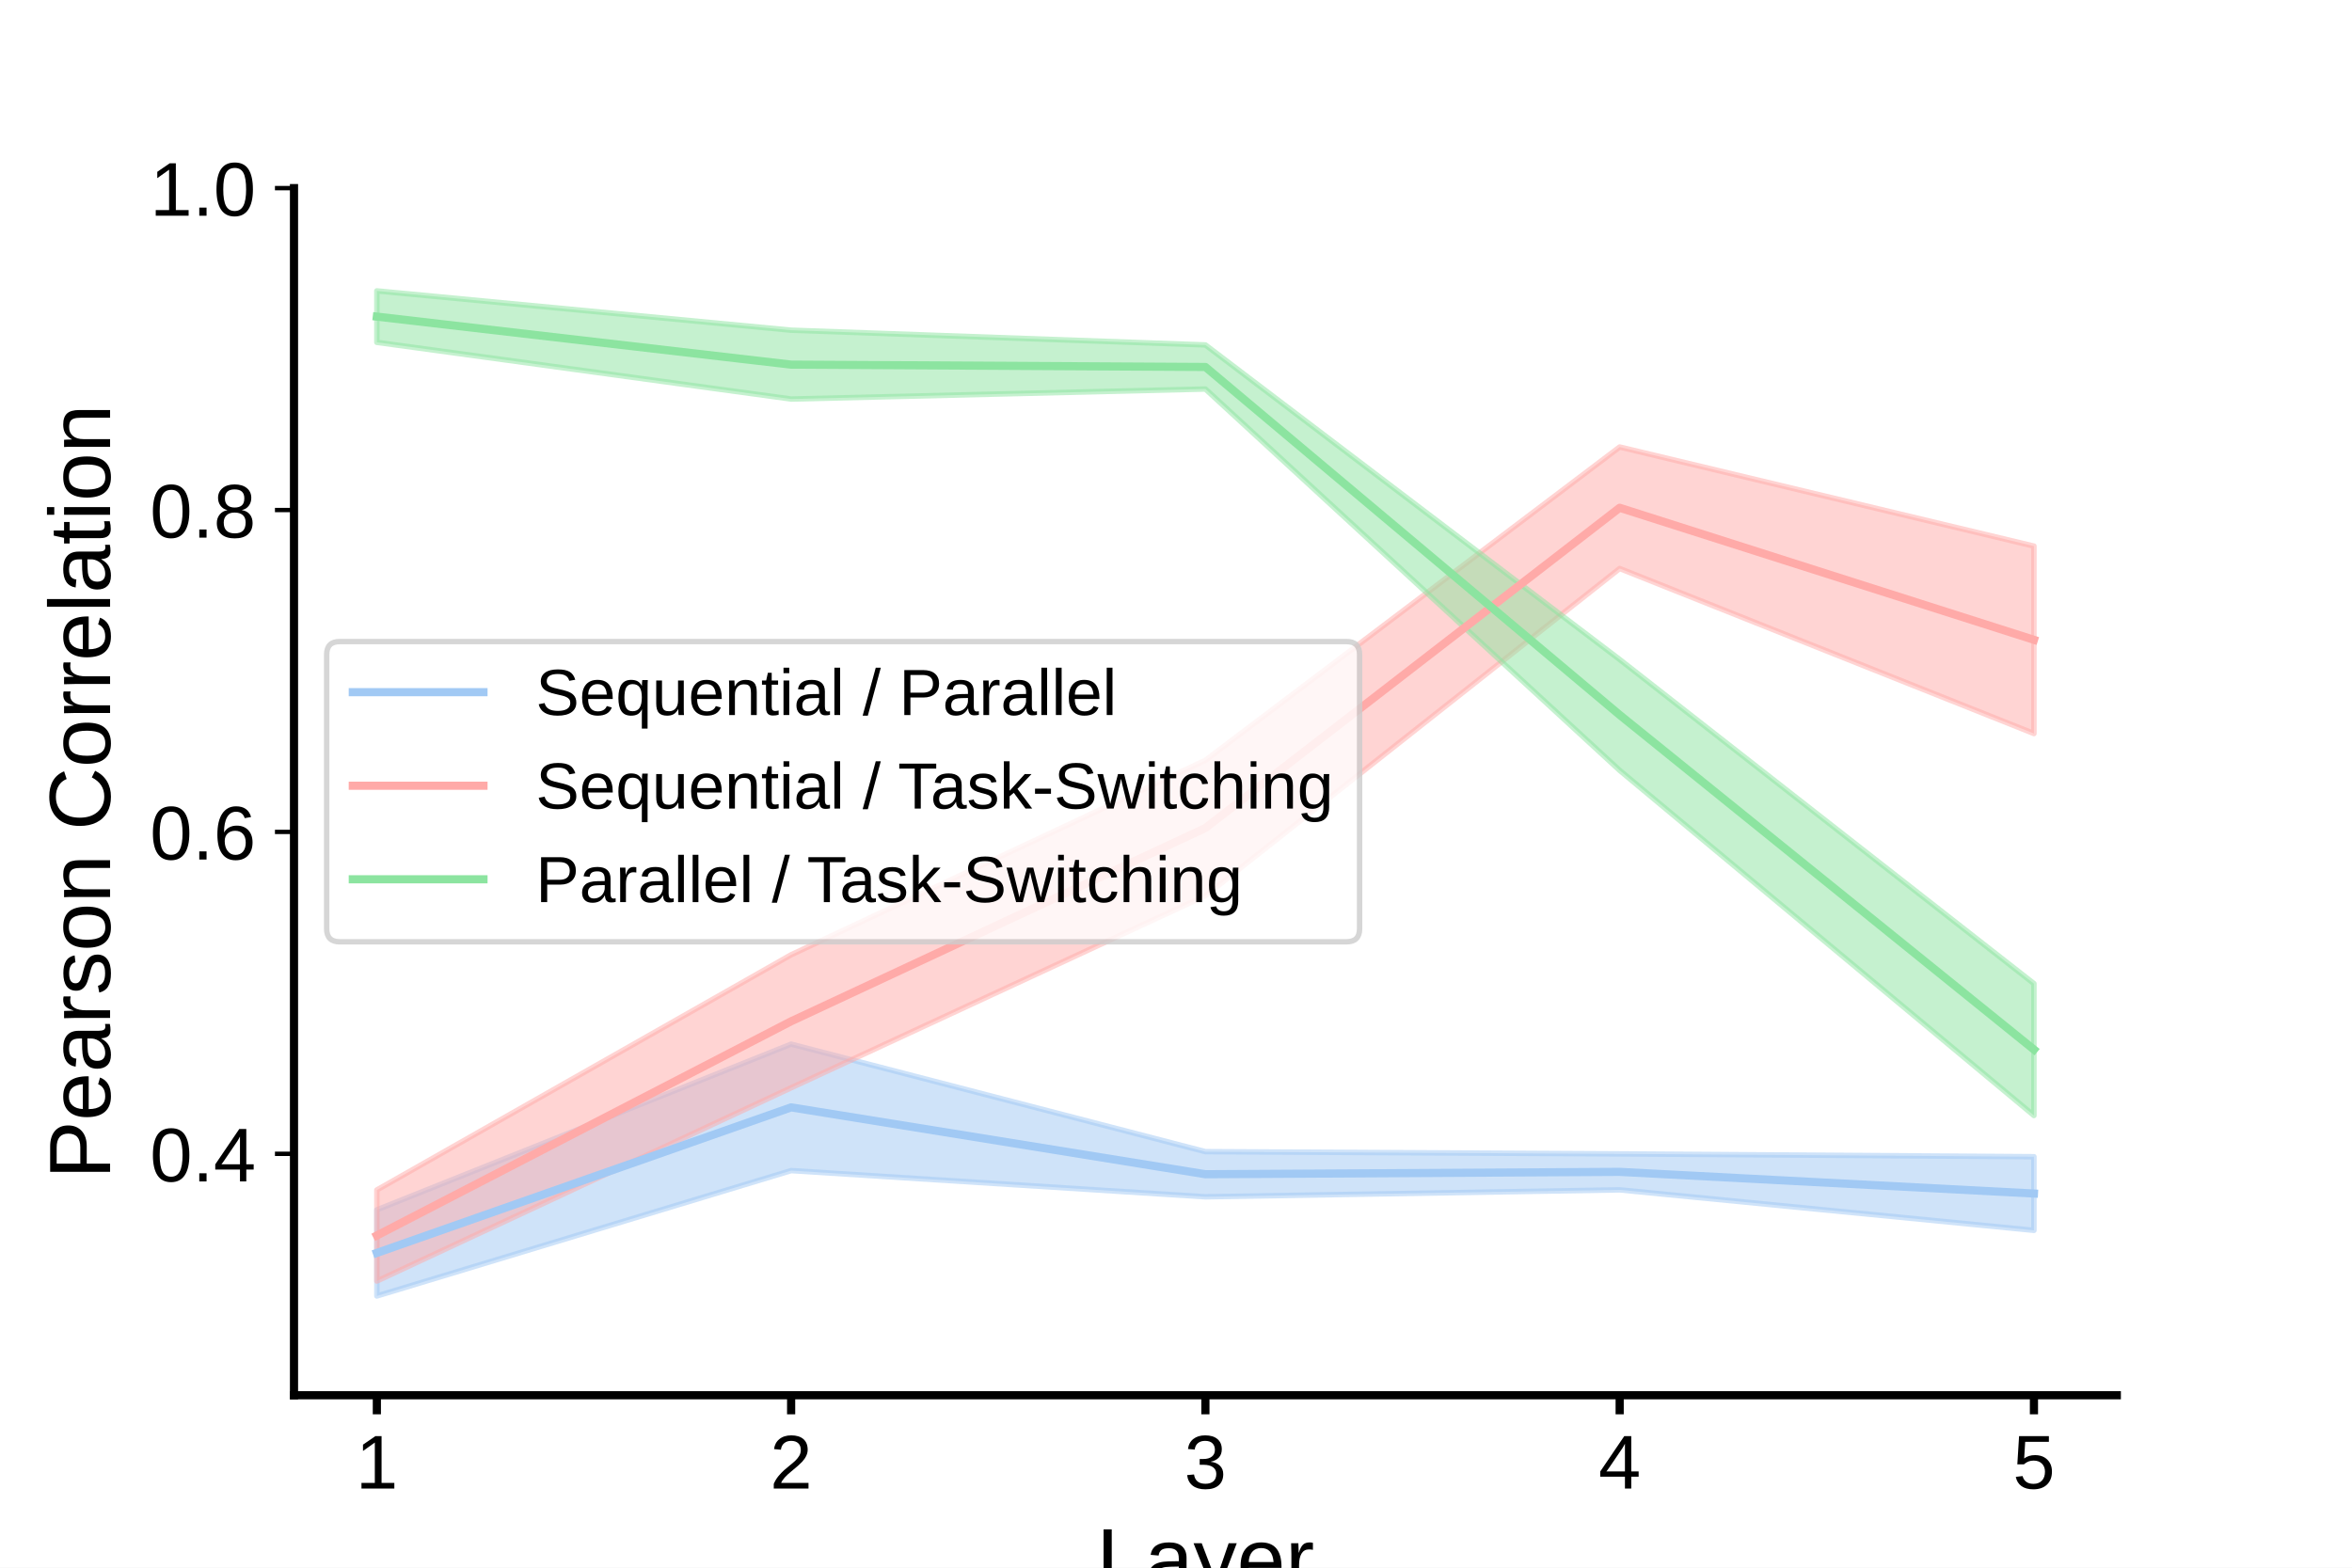
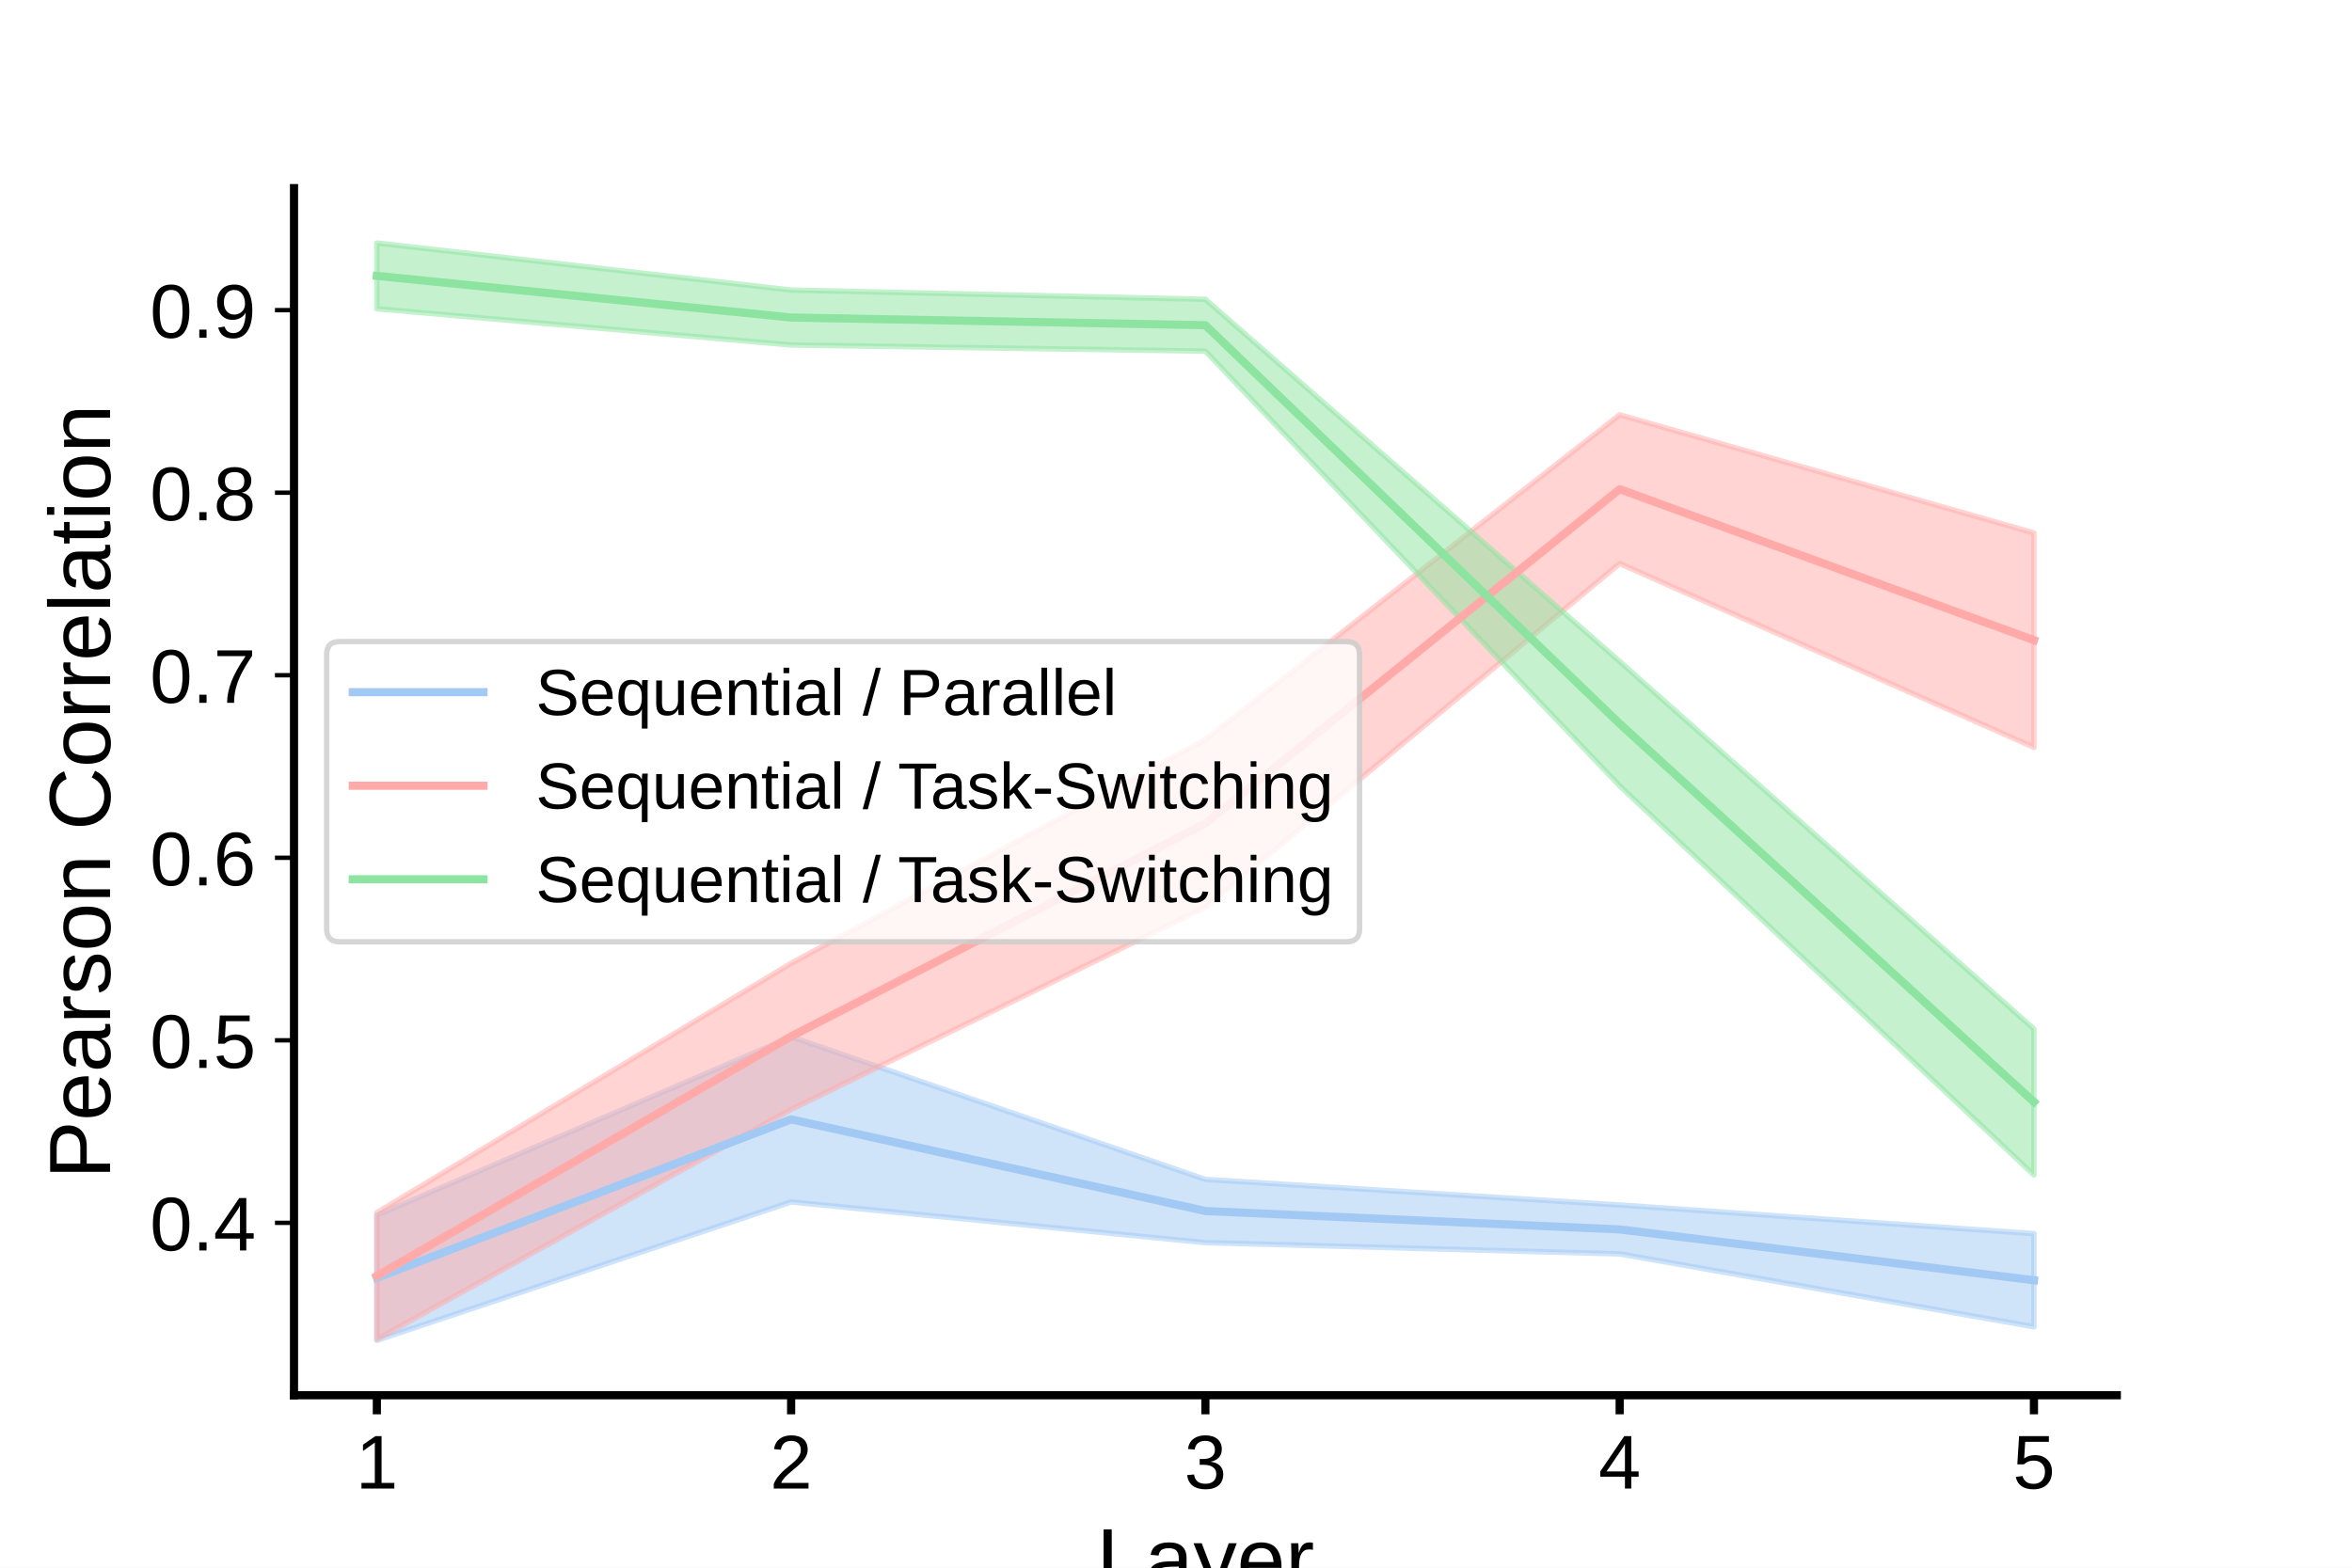
<svg xmlns="http://www.w3.org/2000/svg" xmlns:xlink="http://www.w3.org/1999/xlink" width="432pt" height="288pt" viewBox="0 0 432 288" version="1.1">
  <defs>
    <style type="text/css">*{stroke-linejoin: round; stroke-linecap: butt}</style>
  </defs>
  <g id="figure_1">
    <g id="patch_1">
      <path d="M 0 288  L 432 288  L 432 0  L 0 0  z " style="fill: #ffffff" />
    </g>
    <g id="axes_1">
      <g id="patch_2">
        <path d="M 54 256.32  L 388.8 256.32  L 388.8 34.56  L 54 34.56  z " style="fill: #ffffff" />
      </g>
      <g id="PolyCollection_1">
        <defs>
-           <path id="m2897f3a0a9" d="M 69.218 -65.741  L 69.218 -49.913  L 145.309 -72.948  L 221.4 -68.135  L 297.491 -69.41  L 373.582 -61.972  L 373.582 -75.5  L 373.582 -75.5  L 297.491 -76.021  L 221.4 -76.43  L 145.309 -96.183  L 69.218 -65.741  z " style="stroke: #a1c9f4; stroke-opacity: 0.5" />
+           <path id="m8611c1ff8d" d="M 69.218 -64.739  L 69.218 -41.76  L 145.309 -67.183  L 221.4 -59.711  L 297.491 -57.645  L 373.582 -44.243  L 373.582 -61.37  L 373.582 -61.37  L 297.491 -66.634  L 221.4 -71.329  L 145.309 -97.538  L 69.218 -64.739  z " style="stroke: #a1c9f4; stroke-opacity: 0.5" />
        </defs>
-         <g clip-path="url(#pf301b57adf)">
-           <use xlink:href="#m2897f3a0a9" x="0" y="288" style="fill: #a1c9f4; fill-opacity: 0.5; stroke: #a1c9f4; stroke-opacity: 0.5" />
+         <g clip-path="url(#pe4fd16b782)">
+           <use xlink:href="#m8611c1ff8d" x="0" y="288" style="fill: #a1c9f4; fill-opacity: 0.5; stroke: #a1c9f4; stroke-opacity: 0.5" />
        </g>
      </g>
      <g id="PolyCollection_2">
        <defs>
-           <path id="md322acf615" d="M 69.218 -69.392  L 69.218 -52.657  L 145.309 -88.162  L 221.4 -123.445  L 297.491 -183.556  L 373.582 -153.241  L 373.582 -187.678  L 373.582 -187.678  L 297.491 -205.881  L 221.4 -148.324  L 145.309 -112.596  L 69.218 -69.392  z " style="stroke: #ffaaa8; stroke-opacity: 0.5" />
+           <path id="mce1cefe4d6" d="M 69.218 -65.224  L 69.218 -41.956  L 145.309 -84.183  L 221.4 -121.306  L 297.491 -184.468  L 373.582 -150.698  L 373.582 -190.1  L 373.582 -190.1  L 297.491 -211.801  L 221.4 -152.138  L 145.309 -111.041  L 69.218 -65.224  z " style="stroke: #ffaaa8; stroke-opacity: 0.5" />
        </defs>
-         <g clip-path="url(#pf301b57adf)">
-           <use xlink:href="#md322acf615" x="0" y="288" style="fill: #ffaaa8; fill-opacity: 0.5; stroke: #ffaaa8; stroke-opacity: 0.5" />
+         <g clip-path="url(#pe4fd16b782)">
+           <use xlink:href="#mce1cefe4d6" x="0" y="288" style="fill: #ffaaa8; fill-opacity: 0.5; stroke: #ffaaa8; stroke-opacity: 0.5" />
        </g>
      </g>
      <g id="PolyCollection_3">
        <defs>
-           <path id="mc34d5d3865" d="M 69.218 -234.56  L 69.218 -225.108  L 145.309 -214.693  L 221.4 -216.533  L 297.491 -146.475  L 373.582 -83.068  L 373.582 -107.3  L 373.582 -107.3  L 297.491 -166.843  L 221.4 -224.633  L 145.309 -227.34  L 69.218 -234.56  z " style="stroke: #8ce4a0; stroke-opacity: 0.5" />
+           <path id="m5200f24b55" d="M 69.218 -243.36  L 69.218 -231.275  L 145.309 -224.621  L 221.4 -223.497  L 297.491 -143.628  L 373.582 -72.145  L 373.582 -98.971  L 373.582 -98.971  L 297.491 -166.48  L 221.4 -233.014  L 145.309 -234.712  L 69.218 -243.36  z " style="stroke: #8ce4a0; stroke-opacity: 0.5" />
        </defs>
-         <g clip-path="url(#pf301b57adf)">
-           <use xlink:href="#mc34d5d3865" x="0" y="288" style="fill: #8ce4a0; fill-opacity: 0.5; stroke: #8ce4a0; stroke-opacity: 0.5" />
+         <g clip-path="url(#pe4fd16b782)">
+           <use xlink:href="#m5200f24b55" x="0" y="288" style="fill: #8ce4a0; fill-opacity: 0.5; stroke: #8ce4a0; stroke-opacity: 0.5" />
        </g>
      </g>
      <g id="matplotlib.axis_1">
        <g id="xtick_1">
          <g id="line2d_1">
            <defs>
-               <path id="m537a9f5b45" d="M 0 0  L 0 3.5  " style="stroke: #000000; stroke-width: 1.5" />
-             </defs>
-             <g>
-               <use xlink:href="#m537a9f5b45" x="69.218" y="256.32" style="stroke: #000000; stroke-width: 1.5" />
+               <path id="me5373402c3" d="M 0 0  L 0 3.5  " style="stroke: #000000; stroke-width: 1.5" />
+             </defs>
+             <g>
+               <use xlink:href="#me5373402c3" x="69.218" y="256.32" style="stroke: #000000; stroke-width: 1.5" />
            </g>
          </g>
          <g id="text_1">
            <g transform="translate(65.32553 273.4656) scale(0.14 -0.14)">
              <defs>
                <path id="LiberationSans-31" d="M 488 0  L 488 478  L 1609 478  L 1609 3866  L 616 3156  L 616 3688  L 1656 4403  L 2175 4403  L 2175 478  L 3247 478  L 3247 0  L 488 0  z " transform="scale(0.015625)" />
              </defs>
              <use xlink:href="#LiberationSans-31" />
            </g>
          </g>
        </g>
        <g id="xtick_2">
          <g id="line2d_2">
            <g>
-               <use xlink:href="#m537a9f5b45" x="145.309" y="256.32" style="stroke: #000000; stroke-width: 1.5" />
+               <use xlink:href="#me5373402c3" x="145.309" y="256.32" style="stroke: #000000; stroke-width: 1.5" />
            </g>
          </g>
          <g id="text_2">
            <g transform="translate(141.4164 273.4656) scale(0.14 -0.14)">
              <defs>
                <path id="LiberationSans-32" d="M 322 0  L 322 397  Q 481 763 711 1042  Q 941 1322 1194 1548  Q 1447 1775 1695 1969  Q 1944 2163 2144 2356  Q 2344 2550 2467 2762  Q 2591 2975 2591 3244  Q 2591 3606 2378 3806  Q 2166 4006 1788 4006  Q 1428 4006 1195 3811  Q 963 3616 922 3263  L 347 3316  Q 409 3844 795 4156  Q 1181 4469 1788 4469  Q 2453 4469 2811 4155  Q 3169 3841 3169 3263  Q 3169 3006 3051 2753  Q 2934 2500 2703 2247  Q 2472 1994 1819 1463  Q 1459 1169 1246 933  Q 1034 697 941 478  L 3238 478  L 3238 0  L 322 0  z " transform="scale(0.015625)" />
              </defs>
              <use xlink:href="#LiberationSans-32" />
            </g>
          </g>
        </g>
        <g id="xtick_3">
          <g id="line2d_3">
            <g>
-               <use xlink:href="#m537a9f5b45" x="221.4" y="256.32" style="stroke: #000000; stroke-width: 1.5" />
+               <use xlink:href="#me5373402c3" x="221.4" y="256.32" style="stroke: #000000; stroke-width: 1.5" />
            </g>
          </g>
          <g id="text_3">
            <g transform="translate(217.5073 273.4656) scale(0.14 -0.14)">
              <defs>
                <path id="LiberationSans-33" d="M 3278 1216  Q 3278 606 2890 271  Q 2503 -63 1784 -63  Q 1116 -63 717 239  Q 319 541 244 1131  L 825 1184  Q 938 403 1784 403  Q 2209 403 2451 612  Q 2694 822 2694 1234  Q 2694 1594 2417 1795  Q 2141 1997 1619 1997  L 1300 1997  L 1300 2484  L 1606 2484  Q 2069 2484 2323 2686  Q 2578 2888 2578 3244  Q 2578 3597 2370 3801  Q 2163 4006 1753 4006  Q 1381 4006 1151 3815  Q 922 3625 884 3278  L 319 3322  Q 381 3863 767 4166  Q 1153 4469 1759 4469  Q 2422 4469 2789 4161  Q 3156 3853 3156 3303  Q 3156 2881 2920 2617  Q 2684 2353 2234 2259  L 2234 2247  Q 2728 2194 3003 1916  Q 3278 1638 3278 1216  z " transform="scale(0.015625)" />
              </defs>
              <use xlink:href="#LiberationSans-33" />
            </g>
          </g>
        </g>
        <g id="xtick_4">
          <g id="line2d_4">
            <g>
-               <use xlink:href="#m537a9f5b45" x="297.491" y="256.32" style="stroke: #000000; stroke-width: 1.5" />
+               <use xlink:href="#me5373402c3" x="297.491" y="256.32" style="stroke: #000000; stroke-width: 1.5" />
            </g>
          </g>
          <g id="text_4">
            <g transform="translate(293.5983 273.4656) scale(0.14 -0.14)">
              <defs>
                <path id="LiberationSans-34" d="M 2753 997  L 2753 0  L 2222 0  L 2222 997  L 147 997  L 147 1434  L 2163 4403  L 2753 4403  L 2753 1441  L 3372 1441  L 3372 997  L 2753 997  z M 2222 3769  Q 2216 3750 2134 3603  Q 2053 3456 2013 3397  L 884 1734  L 716 1503  L 666 1441  L 2222 1441  L 2222 3769  z " transform="scale(0.015625)" />
              </defs>
              <use xlink:href="#LiberationSans-34" />
            </g>
          </g>
        </g>
        <g id="xtick_5">
          <g id="line2d_5">
            <g>
-               <use xlink:href="#m537a9f5b45" x="373.582" y="256.32" style="stroke: #000000; stroke-width: 1.5" />
+               <use xlink:href="#me5373402c3" x="373.582" y="256.32" style="stroke: #000000; stroke-width: 1.5" />
            </g>
          </g>
          <g id="text_5">
            <g transform="translate(369.6892 273.4656) scale(0.14 -0.14)">
              <defs>
                <path id="LiberationSans-35" d="M 3291 1434  Q 3291 738 2877 337  Q 2463 -63 1728 -63  Q 1113 -63 734 206  Q 356 475 256 984  L 825 1050  Q 1003 397 1741 397  Q 2194 397 2450 670  Q 2706 944 2706 1422  Q 2706 1838 2448 2094  Q 2191 2350 1753 2350  Q 1525 2350 1328 2278  Q 1131 2206 934 2034  L 384 2034  L 531 4403  L 3034 4403  L 3034 3925  L 1044 3925  L 959 2528  Q 1325 2809 1869 2809  Q 2519 2809 2905 2428  Q 3291 2047 3291 1434  z " transform="scale(0.015625)" />
              </defs>
              <use xlink:href="#LiberationSans-35" />
            </g>
          </g>
        </g>
        <g id="text_6">
          <g transform="translate(201.39 291.9656) scale(0.16 -0.16)">
            <defs>
              <path id="LiberationSans-4c" d="M 525 0  L 525 4403  L 1122 4403  L 1122 488  L 3347 488  L 3347 0  L 525 0  z " transform="scale(0.015625)" />
              <path id="LiberationSans-61" d="M 1294 -63  Q 784 -63 528 206  Q 272 475 272 944  Q 272 1469 617 1750  Q 963 2031 1731 2050  L 2491 2063  L 2491 2247  Q 2491 2659 2316 2837  Q 2141 3016 1766 3016  Q 1388 3016 1216 2887  Q 1044 2759 1009 2478  L 422 2531  Q 566 3444 1778 3444  Q 2416 3444 2737 3151  Q 3059 2859 3059 2306  L 3059 850  Q 3059 600 3125 473  Q 3191 347 3375 347  Q 3456 347 3559 369  L 3559 19  Q 3347 -31 3125 -31  Q 2813 -31 2670 133  Q 2528 297 2509 647  L 2491 647  Q 2275 259 1989 98  Q 1703 -63 1294 -63  z M 1422 359  Q 1731 359 1972 500  Q 2213 641 2352 886  Q 2491 1131 2491 1391  L 2491 1669  L 1875 1656  Q 1478 1650 1273 1575  Q 1069 1500 959 1344  Q 850 1188 850 934  Q 850 659 998 509  Q 1147 359 1422 359  z " transform="scale(0.015625)" />
              <path id="LiberationSans-79" d="M 597 -1328  Q 366 -1328 209 -1294  L 209 -872  Q 328 -891 472 -891  Q 997 -891 1303 -119  L 1356 16  L 16 3381  L 616 3381  L 1328 1513  Q 1344 1469 1366 1408  Q 1388 1347 1506 1000  Q 1625 653 1634 613  L 1853 1228  L 2594 3381  L 3188 3381  L 1888 0  Q 1678 -541 1497 -805  Q 1316 -1069 1095 -1198  Q 875 -1328 597 -1328  z " transform="scale(0.015625)" />
              <path id="LiberationSans-65" d="M 863 1572  Q 863 991 1103 675  Q 1344 359 1806 359  Q 2172 359 2392 506  Q 2613 653 2691 878  L 3184 738  Q 2881 -63 1806 -63  Q 1056 -63 664 384  Q 272 831 272 1713  Q 272 2550 664 2997  Q 1056 3444 1784 3444  Q 3275 3444 3275 1647  L 3275 1572  L 863 1572  z M 2694 2003  Q 2647 2538 2422 2783  Q 2197 3028 1775 3028  Q 1366 3028 1127 2754  Q 888 2481 869 2003  L 2694 2003  z " transform="scale(0.015625)" />
              <path id="LiberationSans-72" d="M 444 0  L 444 2594  Q 444 2950 425 3381  L 956 3381  Q 981 2806 981 2691  L 994 2691  Q 1128 3125 1303 3284  Q 1478 3444 1797 3444  Q 1909 3444 2025 3413  L 2025 2897  Q 1913 2928 1725 2928  Q 1375 2928 1190 2626  Q 1006 2325 1006 1763  L 1006 0  L 444 0  z " transform="scale(0.015625)" />
            </defs>
            <use xlink:href="#LiberationSans-4c" />
            <use xlink:href="#LiberationSans-61" x="55.615" />
            <use xlink:href="#LiberationSans-79" x="111.23" />
            <use xlink:href="#LiberationSans-65" x="161.23" />
            <use xlink:href="#LiberationSans-72" x="216.846" />
          </g>
        </g>
      </g>
      <g id="matplotlib.axis_2">
        <g id="ytick_1">
          <g id="line2d_6">
            <defs>
-               <path id="medbc5ef7cc" d="M 0 0  L -3.5 0  " style="stroke: #000000; stroke-width: 0.8" />
-             </defs>
-             <g>
-               <use xlink:href="#medbc5ef7cc" x="54" y="211.968" style="stroke: #000000; stroke-width: 0.8" />
+               <path id="md29eb4c6b9" d="M 0 0  L -3.5 0  " style="stroke: #000000; stroke-width: 0.8" />
+             </defs>
+             <g>
+               <use xlink:href="#md29eb4c6b9" x="54" y="224.648" style="stroke: #000000; stroke-width: 0.8" />
            </g>
          </g>
          <g id="text_7">
-             <g transform="translate(27.54 217.0408) scale(0.14 -0.14)">
+             <g transform="translate(27.54 229.7211) scale(0.14 -0.14)">
              <defs>
                <path id="LiberationSans-30" d="M 3309 2203  Q 3309 1100 2920 518  Q 2531 -63 1772 -63  Q 1013 -63 631 515  Q 250 1094 250 2203  Q 250 3338 620 3903  Q 991 4469 1791 4469  Q 2569 4469 2939 3897  Q 3309 3325 3309 2203  z M 2738 2203  Q 2738 3156 2517 3584  Q 2297 4013 1791 4013  Q 1272 4013 1045 3591  Q 819 3169 819 2203  Q 819 1266 1048 831  Q 1278 397 1778 397  Q 2275 397 2506 840  Q 2738 1284 2738 2203  z " transform="scale(0.015625)" />
                <path id="LiberationSans-2e" d="M 584 0  L 584 684  L 1194 684  L 1194 0  L 584 0  z " transform="scale(0.015625)" />
              </defs>
              <use xlink:href="#LiberationSans-30" />
              <use xlink:href="#LiberationSans-2e" x="55.615" />
              <use xlink:href="#LiberationSans-34" x="83.398" />
            </g>
          </g>
        </g>
        <g id="ytick_2">
          <g id="line2d_7">
            <g>
-               <use xlink:href="#medbc5ef7cc" x="54" y="152.832" style="stroke: #000000; stroke-width: 0.8" />
+               <use xlink:href="#md29eb4c6b9" x="54" y="191.114" style="stroke: #000000; stroke-width: 0.8" />
            </g>
          </g>
          <g id="text_8">
-             <g transform="translate(27.54 157.9048) scale(0.14 -0.14)">
-               <defs>
-                 <path id="LiberationSans-36" d="M 3278 1441  Q 3278 744 2900 340  Q 2522 -63 1856 -63  Q 1113 -63 719 490  Q 325 1044 325 2100  Q 325 3244 734 3856  Q 1144 4469 1900 4469  Q 2897 4469 3156 3572  L 2619 3475  Q 2453 4013 1894 4013  Q 1413 4013 1148 3564  Q 884 3116 884 2266  Q 1038 2550 1316 2698  Q 1594 2847 1953 2847  Q 2563 2847 2920 2465  Q 3278 2084 3278 1441  z M 2706 1416  Q 2706 1894 2472 2153  Q 2238 2413 1819 2413  Q 1425 2413 1183 2183  Q 941 1953 941 1550  Q 941 1041 1192 716  Q 1444 391 1838 391  Q 2244 391 2475 664  Q 2706 938 2706 1416  z " transform="scale(0.015625)" />
-               </defs>
-               <use xlink:href="#LiberationSans-30" />
-               <use xlink:href="#LiberationSans-2e" x="55.615" />
-               <use xlink:href="#LiberationSans-36" x="83.398" />
+             <g transform="translate(27.54 196.1867) scale(0.14 -0.14)">
+               <use xlink:href="#LiberationSans-30" />
+               <use xlink:href="#LiberationSans-2e" x="55.615" />
+               <use xlink:href="#LiberationSans-35" x="83.398" />
            </g>
          </g>
        </g>
        <g id="ytick_3">
          <g id="line2d_8">
            <g>
-               <use xlink:href="#medbc5ef7cc" x="54" y="93.696" style="stroke: #000000; stroke-width: 0.8" />
+               <use xlink:href="#md29eb4c6b9" x="54" y="157.58" style="stroke: #000000; stroke-width: 0.8" />
            </g>
          </g>
          <g id="text_9">
-             <g transform="translate(27.54 98.76881) scale(0.14 -0.14)">
-               <defs>
-                 <path id="LiberationSans-38" d="M 3281 1228  Q 3281 619 2893 278  Q 2506 -63 1781 -63  Q 1075 -63 676 271  Q 278 606 278 1222  Q 278 1653 525 1947  Q 772 2241 1156 2303  L 1156 2316  Q 797 2400 589 2681  Q 381 2963 381 3341  Q 381 3844 757 4156  Q 1134 4469 1769 4469  Q 2419 4469 2795 4162  Q 3172 3856 3172 3334  Q 3172 2956 2962 2675  Q 2753 2394 2391 2322  L 2391 2309  Q 2813 2241 3047 1952  Q 3281 1663 3281 1228  z M 2588 3303  Q 2588 4050 1769 4050  Q 1372 4050 1164 3862  Q 956 3675 956 3303  Q 956 2925 1170 2726  Q 1384 2528 1775 2528  Q 2172 2528 2380 2711  Q 2588 2894 2588 3303  z M 2697 1281  Q 2697 1691 2453 1898  Q 2209 2106 1769 2106  Q 1341 2106 1100 1882  Q 859 1659 859 1269  Q 859 359 1788 359  Q 2247 359 2472 579  Q 2697 800 2697 1281  z " transform="scale(0.015625)" />
-               </defs>
-               <use xlink:href="#LiberationSans-30" />
-               <use xlink:href="#LiberationSans-2e" x="55.615" />
-               <use xlink:href="#LiberationSans-38" x="83.398" />
+             <g transform="translate(27.54 162.6523) scale(0.14 -0.14)">
+               <defs>
+                 <path id="LiberationSans-36" d="M 3278 1441  Q 3278 744 2900 340  Q 2522 -63 1856 -63  Q 1113 -63 719 490  Q 325 1044 325 2100  Q 325 3244 734 3856  Q 1144 4469 1900 4469  Q 2897 4469 3156 3572  L 2619 3475  Q 2453 4013 1894 4013  Q 1413 4013 1148 3564  Q 884 3116 884 2266  Q 1038 2550 1316 2698  Q 1594 2847 1953 2847  Q 2563 2847 2920 2465  Q 3278 2084 3278 1441  z M 2706 1416  Q 2706 1894 2472 2153  Q 2238 2413 1819 2413  Q 1425 2413 1183 2183  Q 941 1953 941 1550  Q 941 1041 1192 716  Q 1444 391 1838 391  Q 2244 391 2475 664  Q 2706 938 2706 1416  z " transform="scale(0.015625)" />
+               </defs>
+               <use xlink:href="#LiberationSans-30" />
+               <use xlink:href="#LiberationSans-2e" x="55.615" />
+               <use xlink:href="#LiberationSans-36" x="83.398" />
            </g>
          </g>
        </g>
        <g id="ytick_4">
          <g id="line2d_9">
            <g>
-               <use xlink:href="#medbc5ef7cc" x="54" y="34.56" style="stroke: #000000; stroke-width: 0.8" />
+               <use xlink:href="#md29eb4c6b9" x="54" y="124.045" style="stroke: #000000; stroke-width: 0.8" />
            </g>
          </g>
          <g id="text_10">
-             <g transform="translate(27.54 39.63281) scale(0.14 -0.14)">
-               <use xlink:href="#LiberationSans-31" />
-               <use xlink:href="#LiberationSans-2e" x="55.615" />
-               <use xlink:href="#LiberationSans-30" x="83.398" />
-             </g>
-           </g>
-         </g>
-         <g id="text_11">
+             <g transform="translate(27.54 129.1179) scale(0.14 -0.14)">
+               <defs>
+                 <path id="LiberationSans-37" d="M 3238 3947  Q 2563 2916 2284 2331  Q 2006 1747 1867 1178  Q 1728 609 1728 0  L 1141 0  Q 1141 844 1498 1776  Q 1856 2709 2694 3925  L 328 3925  L 328 4403  L 3238 4403  L 3238 3947  z " transform="scale(0.015625)" />
+               </defs>
+               <use xlink:href="#LiberationSans-30" />
+               <use xlink:href="#LiberationSans-2e" x="55.615" />
+               <use xlink:href="#LiberationSans-37" x="83.398" />
+             </g>
+           </g>
+         </g>
+         <g id="ytick_5">
+           <g id="line2d_10">
+             <g>
+               <use xlink:href="#md29eb4c6b9" x="54" y="90.511" style="stroke: #000000; stroke-width: 0.8" />
+             </g>
+           </g>
+           <g id="text_11">
+             <g transform="translate(27.54 95.58351) scale(0.14 -0.14)">
+               <defs>
+                 <path id="LiberationSans-38" d="M 3281 1228  Q 3281 619 2893 278  Q 2506 -63 1781 -63  Q 1075 -63 676 271  Q 278 606 278 1222  Q 278 1653 525 1947  Q 772 2241 1156 2303  L 1156 2316  Q 797 2400 589 2681  Q 381 2963 381 3341  Q 381 3844 757 4156  Q 1134 4469 1769 4469  Q 2419 4469 2795 4162  Q 3172 3856 3172 3334  Q 3172 2956 2962 2675  Q 2753 2394 2391 2322  L 2391 2309  Q 2813 2241 3047 1952  Q 3281 1663 3281 1228  z M 2588 3303  Q 2588 4050 1769 4050  Q 1372 4050 1164 3862  Q 956 3675 956 3303  Q 956 2925 1170 2726  Q 1384 2528 1775 2528  Q 2172 2528 2380 2711  Q 2588 2894 2588 3303  z M 2697 1281  Q 2697 1691 2453 1898  Q 2209 2106 1769 2106  Q 1341 2106 1100 1882  Q 859 1659 859 1269  Q 859 359 1788 359  Q 2247 359 2472 579  Q 2697 800 2697 1281  z " transform="scale(0.015625)" />
+               </defs>
+               <use xlink:href="#LiberationSans-30" />
+               <use xlink:href="#LiberationSans-2e" x="55.615" />
+               <use xlink:href="#LiberationSans-38" x="83.398" />
+             </g>
+           </g>
+         </g>
+         <g id="ytick_6">
+           <g id="line2d_11">
+             <g>
+               <use xlink:href="#md29eb4c6b9" x="54" y="56.976" style="stroke: #000000; stroke-width: 0.8" />
+             </g>
+           </g>
+           <g id="text_12">
+             <g transform="translate(27.54 62.04911) scale(0.14 -0.14)">
+               <defs>
+                 <path id="LiberationSans-39" d="M 3256 2291  Q 3256 1156 2842 546  Q 2428 -63 1663 -63  Q 1147 -63 836 154  Q 525 372 391 856  L 928 941  Q 1097 391 1672 391  Q 2156 391 2422 841  Q 2688 1291 2700 2125  Q 2575 1844 2272 1673  Q 1969 1503 1606 1503  Q 1013 1503 656 1909  Q 300 2316 300 2988  Q 300 3678 687 4073  Q 1075 4469 1766 4469  Q 2500 4469 2878 3925  Q 3256 3381 3256 2291  z M 2644 2834  Q 2644 3366 2400 3689  Q 2156 4013 1747 4013  Q 1341 4013 1106 3736  Q 872 3459 872 2988  Q 872 2506 1106 2226  Q 1341 1947 1741 1947  Q 1984 1947 2193 2058  Q 2403 2169 2523 2372  Q 2644 2575 2644 2834  z " transform="scale(0.015625)" />
+               </defs>
+               <use xlink:href="#LiberationSans-30" />
+               <use xlink:href="#LiberationSans-2e" x="55.615" />
+               <use xlink:href="#LiberationSans-39" x="83.398" />
+             </g>
+           </g>
+         </g>
+         <g id="text_13">
          <g transform="translate(20.22 216.5838) rotate(-90) scale(0.16 -0.16)">
            <defs>
              <path id="LiberationSans-50" d="M 3931 3078  Q 3931 2453 3523 2084  Q 3116 1716 2416 1716  L 1122 1716  L 1122 0  L 525 0  L 525 4403  L 2378 4403  Q 3119 4403 3525 4056  Q 3931 3709 3931 3078  z M 3331 3072  Q 3331 3925 2306 3925  L 1122 3925  L 1122 2188  L 2331 2188  Q 3331 2188 3331 3072  z " transform="scale(0.015625)" />
              <path id="LiberationSans-73" d="M 2969 934  Q 2969 456 2608 196  Q 2247 -63 1597 -63  Q 966 -63 623 145  Q 281 353 178 794  L 675 891  Q 747 619 972 492  Q 1197 366 1597 366  Q 2025 366 2223 497  Q 2422 628 2422 891  Q 2422 1091 2284 1216  Q 2147 1341 1841 1422  L 1438 1528  Q 953 1653 748 1773  Q 544 1894 428 2066  Q 313 2238 313 2488  Q 313 2950 642 3192  Q 972 3434 1603 3434  Q 2163 3434 2492 3237  Q 2822 3041 2909 2606  L 2403 2544  Q 2356 2769 2151 2889  Q 1947 3009 1603 3009  Q 1222 3009 1040 2893  Q 859 2778 859 2544  Q 859 2400 934 2306  Q 1009 2213 1156 2147  Q 1303 2081 1775 1966  Q 2222 1853 2419 1758  Q 2616 1663 2730 1547  Q 2844 1431 2906 1279  Q 2969 1128 2969 934  z " transform="scale(0.015625)" />
              <path id="LiberationSans-6f" d="M 3291 1694  Q 3291 806 2900 371  Q 2509 -63 1766 -63  Q 1025 -63 647 389  Q 269 841 269 1694  Q 269 3444 1784 3444  Q 2559 3444 2925 3017  Q 3291 2591 3291 1694  z M 2700 1694  Q 2700 2394 2492 2711  Q 2284 3028 1794 3028  Q 1300 3028 1079 2704  Q 859 2381 859 1694  Q 859 1025 1076 689  Q 1294 353 1759 353  Q 2266 353 2483 678  Q 2700 1003 2700 1694  z " transform="scale(0.015625)" />
              <path id="LiberationSans-6e" d="M 2578 0  L 2578 2144  Q 2578 2478 2512 2662  Q 2447 2847 2303 2928  Q 2159 3009 1881 3009  Q 1475 3009 1240 2731  Q 1006 2453 1006 1959  L 1006 0  L 444 0  L 444 2659  Q 444 3250 425 3381  L 956 3381  Q 959 3366 962 3297  Q 966 3228 970 3139  Q 975 3050 981 2803  L 991 2803  Q 1184 3153 1439 3298  Q 1694 3444 2072 3444  Q 2628 3444 2886 3167  Q 3144 2891 3144 2253  L 3144 0  L 2578 0  z " transform="scale(0.015625)" />
              <path id="LiberationSans-20" transform="scale(0.015625)" />
              <path id="LiberationSans-43" d="M 2475 3981  Q 1744 3981 1337 3511  Q 931 3041 931 2222  Q 931 1413 1354 920  Q 1778 428 2500 428  Q 3425 428 3891 1344  L 4378 1100  Q 4106 531 3614 234  Q 3122 -63 2472 -63  Q 1806 -63 1320 214  Q 834 491 579 1005  Q 325 1519 325 2222  Q 325 3275 894 3872  Q 1463 4469 2469 4469  Q 3172 4469 3644 4194  Q 4116 3919 4338 3378  L 3772 3191  Q 3619 3575 3280 3778  Q 2941 3981 2475 3981  z " transform="scale(0.015625)" />
              <path id="LiberationSans-6c" d="M 431 0  L 431 4638  L 994 4638  L 994 0  L 431 0  z " transform="scale(0.015625)" />
              <path id="LiberationSans-74" d="M 1731 25  Q 1453 -50 1163 -50  Q 488 -50 488 716  L 488 2972  L 97 2972  L 97 3381  L 509 3381  L 675 4138  L 1050 4138  L 1050 3381  L 1675 3381  L 1675 2972  L 1050 2972  L 1050 838  Q 1050 594 1129 495  Q 1209 397 1406 397  Q 1519 397 1731 441  L 1731 25  z " transform="scale(0.015625)" />
              <path id="LiberationSans-69" d="M 428 4100  L 428 4638  L 991 4638  L 991 4100  L 428 4100  z M 428 0  L 428 3381  L 991 3381  L 991 0  L 428 0  z " transform="scale(0.015625)" />
            </defs>
            <use xlink:href="#LiberationSans-50" />
            <use xlink:href="#LiberationSans-65" x="66.699" />
            <use xlink:href="#LiberationSans-61" x="122.314" />
            <use xlink:href="#LiberationSans-72" x="177.93" />
            <use xlink:href="#LiberationSans-73" x="211.23" />
            <use xlink:href="#LiberationSans-6f" x="261.23" />
            <use xlink:href="#LiberationSans-6e" x="316.846" />
            <use xlink:href="#LiberationSans-20" x="372.461" />
            <use xlink:href="#LiberationSans-43" x="400.244" />
            <use xlink:href="#LiberationSans-6f" x="472.461" />
            <use xlink:href="#LiberationSans-72" x="528.076" />
            <use xlink:href="#LiberationSans-72" x="561.377" />
            <use xlink:href="#LiberationSans-65" x="594.678" />
            <use xlink:href="#LiberationSans-6c" x="650.293" />
            <use xlink:href="#LiberationSans-61" x="672.51" />
            <use xlink:href="#LiberationSans-74" x="728.125" />
            <use xlink:href="#LiberationSans-69" x="755.908" />
            <use xlink:href="#LiberationSans-6f" x="778.125" />
            <use xlink:href="#LiberationSans-6e" x="833.74" />
          </g>
        </g>
      </g>
-       <g id="line2d_10">
-         <path d="M 69.218 230.173  L 145.309 203.435  L 221.4 215.718  L 297.491 215.284  L 373.582 219.264  " clip-path="url(#pf301b57adf)" style="fill: none; stroke: #a1c9f4; stroke-width: 1.5; stroke-linecap: square" />
-       </g>
-       <g id="line2d_11">
-         <path d="M 69.218 226.976  L 145.309 187.621  L 221.4 152.116  L 297.491 93.282  L 373.582 117.541  " clip-path="url(#pf301b57adf)" style="fill: none; stroke: #ffaaa8; stroke-width: 1.5; stroke-linecap: square" />
-       </g>
      <g id="line2d_12">
-         <path d="M 69.218 58.166  L 145.309 66.984  L 221.4 67.417  L 297.491 131.341  L 373.582 192.816  " clip-path="url(#pf301b57adf)" style="fill: none; stroke: #8ce4a0; stroke-width: 1.5; stroke-linecap: square" />
+         <path d="M 69.218 234.751  L 145.309 205.64  L 221.4 222.48  L 297.491 225.86  L 373.582 235.193  " clip-path="url(#pe4fd16b782)" style="fill: none; stroke: #a1c9f4; stroke-width: 1.5; stroke-linecap: square" />
+       </g>
+       <g id="line2d_13">
+         <path d="M 69.218 234.41  L 145.309 190.388  L 221.4 151.278  L 297.491 89.865  L 373.582 117.601  " clip-path="url(#pe4fd16b782)" style="fill: none; stroke: #ffaaa8; stroke-width: 1.5; stroke-linecap: square" />
+       </g>
+       <g id="line2d_14">
+         <path d="M 69.218 50.682  L 145.309 58.333  L 221.4 59.745  L 297.491 132.946  L 373.582 202.442  " clip-path="url(#pe4fd16b782)" style="fill: none; stroke: #8ce4a0; stroke-width: 1.5; stroke-linecap: square" />
      </g>
      <g id="patch_3">
        <path d="M 54 256.32  L 54 34.56  " style="fill: none; stroke: #000000; stroke-width: 1.5; stroke-linejoin: miter; stroke-linecap: square" />
      </g>
      <g id="patch_4">
        <path d="M 54 256.32  L 388.8 256.32  " style="fill: none; stroke: #000000; stroke-width: 1.5; stroke-linejoin: miter; stroke-linecap: square" />
      </g>
      <g id="legend_1">
        <g id="patch_5">
          <path d="M 62.4 173.019  L 247.32 173.019  Q 249.72 173.019 249.72 170.619  L 249.72 120.261  Q 249.72 117.861 247.32 117.861  L 62.4 117.861  Q 60 117.861 60 120.261  L 60 170.619  Q 60 173.019 62.4 173.019  z " style="fill: #ffffff; opacity: 0.8; stroke: #cccccc; stroke-linejoin: miter" />
        </g>
-         <g id="line2d_13">
+         <g id="line2d_15">
          <path d="M 64.8 127.157  L 76.8 127.157  L 88.8 127.157  " style="fill: none; stroke: #a1c9f4; stroke-width: 1.5; stroke-linecap: square" />
        </g>
-         <g id="text_12">
+         <g id="text_14">
          <g transform="translate(98.4 131.3569) scale(0.12 -0.12)">
            <defs>
              <path id="LiberationSans-53" d="M 3975 1216  Q 3975 606 3498 271  Q 3022 -63 2156 -63  Q 547 -63 291 1056  L 869 1172  Q 969 775 1294 589  Q 1619 403 2178 403  Q 2756 403 3070 601  Q 3384 800 3384 1184  Q 3384 1400 3286 1534  Q 3188 1669 3009 1756  Q 2831 1844 2584 1903  Q 2338 1963 2038 2031  Q 1516 2147 1245 2262  Q 975 2378 819 2520  Q 663 2663 580 2853  Q 497 3044 497 3291  Q 497 3856 930 4162  Q 1363 4469 2169 4469  Q 2919 4469 3316 4239  Q 3713 4009 3872 3456  L 3284 3353  Q 3188 3703 2916 3861  Q 2644 4019 2163 4019  Q 1634 4019 1356 3844  Q 1078 3669 1078 3322  Q 1078 3119 1186 2986  Q 1294 2853 1497 2761  Q 1700 2669 2306 2534  Q 2509 2488 2711 2439  Q 2913 2391 3097 2323  Q 3281 2256 3442 2165  Q 3603 2075 3722 1944  Q 3841 1813 3908 1634  Q 3975 1456 3975 1216  z " transform="scale(0.015625)" />
              <path id="LiberationSans-71" d="M 1513 -63  Q 869 -63 569 371  Q 269 806 269 1675  Q 269 3444 1513 3444  Q 1897 3444 2147 3308  Q 2397 3172 2566 2856  L 2572 2856  Q 2572 2950 2584 3179  Q 2597 3409 2609 3425  L 3150 3425  Q 3128 3241 3128 2503  L 3128 -1328  L 2566 -1328  L 2566 44  L 2578 556  L 2572 556  Q 2403 222 2156 79  Q 1909 -63 1513 -63  z M 2566 1731  Q 2566 2391 2350 2709  Q 2134 3028 1663 3028  Q 1234 3028 1046 2709  Q 859 2391 859 1694  Q 859 984 1048 678  Q 1238 372 1656 372  Q 2134 372 2350 712  Q 2566 1053 2566 1731  z " transform="scale(0.015625)" />
              <path id="LiberationSans-75" d="M 981 3381  L 981 1238  Q 981 903 1047 718  Q 1113 534 1256 453  Q 1400 372 1678 372  Q 2084 372 2318 650  Q 2553 928 2553 1422  L 2553 3381  L 3116 3381  L 3116 722  Q 3116 131 3134 0  L 2603 0  Q 2600 16 2597 84  Q 2594 153 2589 242  Q 2584 331 2578 578  L 2569 578  Q 2375 228 2120 82  Q 1866 -63 1488 -63  Q 931 -63 673 214  Q 416 491 416 1128  L 416 3381  L 981 3381  z " transform="scale(0.015625)" />
              <path id="LiberationSans-2f" d="M 0 -63  L 1284 4638  L 1778 4638  L 506 -63  L 0 -63  z " transform="scale(0.015625)" />
            </defs>
            <use xlink:href="#LiberationSans-53" />
            <use xlink:href="#LiberationSans-65" x="66.699" />
            <use xlink:href="#LiberationSans-71" x="122.314" />
            <use xlink:href="#LiberationSans-75" x="177.93" />
            <use xlink:href="#LiberationSans-65" x="233.545" />
            <use xlink:href="#LiberationSans-6e" x="289.16" />
            <use xlink:href="#LiberationSans-74" x="344.775" />
            <use xlink:href="#LiberationSans-69" x="372.559" />
            <use xlink:href="#LiberationSans-61" x="394.775" />
            <use xlink:href="#LiberationSans-6c" x="450.391" />
            <use xlink:href="#LiberationSans-20" x="472.607" />
            <use xlink:href="#LiberationSans-2f" x="500.391" />
            <use xlink:href="#LiberationSans-20" x="528.174" />
            <use xlink:href="#LiberationSans-50" x="555.957" />
            <use xlink:href="#LiberationSans-61" x="622.656" />
            <use xlink:href="#LiberationSans-72" x="678.271" />
            <use xlink:href="#LiberationSans-61" x="711.572" />
            <use xlink:href="#LiberationSans-6c" x="767.188" />
            <use xlink:href="#LiberationSans-6c" x="789.404" />
            <use xlink:href="#LiberationSans-65" x="811.621" />
            <use xlink:href="#LiberationSans-6c" x="867.236" />
          </g>
        </g>
-         <g id="line2d_14">
+         <g id="line2d_16">
          <path d="M 64.8 144.343  L 76.8 144.343  L 88.8 144.343  " style="fill: none; stroke: #ffaaa8; stroke-width: 1.5; stroke-linecap: square" />
        </g>
-         <g id="text_13">
+         <g id="text_15">
          <g transform="translate(98.4 148.5431) scale(0.12 -0.12)">
            <defs>
              <path id="LiberationSans-54" d="M 2250 3916  L 2250 0  L 1656 0  L 1656 3916  L 144 3916  L 144 4403  L 3763 4403  L 3763 3916  L 2250 3916  z " transform="scale(0.015625)" />
              <path id="LiberationSans-6b" d="M 2550 0  L 1406 1544  L 994 1203  L 994 0  L 431 0  L 431 4638  L 994 4638  L 994 1741  L 2478 3381  L 3138 3381  L 1766 1928  L 3209 0  L 2550 0  z " transform="scale(0.015625)" />
              <path id="LiberationSans-2d" d="M 284 1450  L 284 1950  L 1847 1950  L 1847 1450  L 284 1450  z " transform="scale(0.015625)" />
              <path id="LiberationSans-77" d="M 3669 0  L 3016 0  L 2425 2391  L 2313 2919  Q 2284 2778 2225 2514  Q 2166 2250 1588 0  L 938 0  L -9 3381  L 547 3381  L 1119 1084  Q 1141 1009 1253 466  L 1306 697  L 2013 3381  L 2616 3381  L 3206 1059  L 3350 466  L 3447 900  L 4088 3381  L 4638 3381  L 3669 0  z " transform="scale(0.015625)" />
              <path id="LiberationSans-63" d="M 859 1706  Q 859 1031 1071 706  Q 1284 381 1713 381  Q 2013 381 2214 543  Q 2416 706 2463 1044  L 3031 1006  Q 2966 519 2616 228  Q 2266 -63 1728 -63  Q 1019 -63 645 385  Q 272 834 272 1694  Q 272 2547 647 2995  Q 1022 3444 1722 3444  Q 2241 3444 2583 3175  Q 2925 2906 3013 2434  L 2434 2391  Q 2391 2672 2212 2837  Q 2034 3003 1706 3003  Q 1259 3003 1059 2706  Q 859 2409 859 1706  z " transform="scale(0.015625)" />
              <path id="LiberationSans-68" d="M 991 2803  Q 1172 3134 1426 3289  Q 1681 3444 2072 3444  Q 2622 3444 2883 3170  Q 3144 2897 3144 2253  L 3144 0  L 2578 0  L 2578 2144  Q 2578 2500 2512 2673  Q 2447 2847 2297 2928  Q 2147 3009 1881 3009  Q 1484 3009 1245 2734  Q 1006 2459 1006 1994  L 1006 0  L 444 0  L 444 4638  L 1006 4638  L 1006 3431  Q 1006 3241 995 3037  Q 984 2834 981 2803  L 991 2803  z " transform="scale(0.015625)" />
              <path id="LiberationSans-67" d="M 1713 -1328  Q 1159 -1328 831 -1111  Q 503 -894 409 -494  L 975 -413  Q 1031 -647 1223 -773  Q 1416 -900 1728 -900  Q 2569 -900 2569 84  L 2569 628  L 2563 628  Q 2403 303 2125 139  Q 1847 -25 1475 -25  Q 853 -25 561 387  Q 269 800 269 1684  Q 269 2581 583 3007  Q 897 3434 1538 3434  Q 1897 3434 2161 3270  Q 2425 3106 2569 2803  L 2575 2803  Q 2575 2897 2587 3128  Q 2600 3359 2613 3381  L 3147 3381  Q 3128 3213 3128 2681  L 3128 97  Q 3128 -1328 1713 -1328  z M 2569 1691  Q 2569 2103 2456 2401  Q 2344 2700 2139 2858  Q 1934 3016 1675 3016  Q 1244 3016 1047 2703  Q 850 2391 850 1691  Q 850 997 1034 694  Q 1219 391 1666 391  Q 1931 391 2137 547  Q 2344 703 2456 995  Q 2569 1288 2569 1691  z " transform="scale(0.015625)" />
            </defs>
            <use xlink:href="#LiberationSans-53" />
            <use xlink:href="#LiberationSans-65" x="66.699" />
            <use xlink:href="#LiberationSans-71" x="122.314" />
            <use xlink:href="#LiberationSans-75" x="177.93" />
            <use xlink:href="#LiberationSans-65" x="233.545" />
            <use xlink:href="#LiberationSans-6e" x="289.16" />
            <use xlink:href="#LiberationSans-74" x="344.775" />
            <use xlink:href="#LiberationSans-69" x="372.559" />
            <use xlink:href="#LiberationSans-61" x="394.775" />
            <use xlink:href="#LiberationSans-6c" x="450.391" />
            <use xlink:href="#LiberationSans-20" x="472.607" />
            <use xlink:href="#LiberationSans-2f" x="500.391" />
            <use xlink:href="#LiberationSans-20" x="528.174" />
            <use xlink:href="#LiberationSans-54" x="554.207" />
            <use xlink:href="#LiberationSans-61" x="604.166" />
            <use xlink:href="#LiberationSans-73" x="659.781" />
            <use xlink:href="#LiberationSans-6b" x="709.781" />
            <use xlink:href="#LiberationSans-2d" x="759.781" />
            <use xlink:href="#LiberationSans-53" x="793.082" />
            <use xlink:href="#LiberationSans-77" x="859.781" />
            <use xlink:href="#LiberationSans-69" x="931.998" />
            <use xlink:href="#LiberationSans-74" x="954.215" />
            <use xlink:href="#LiberationSans-63" x="981.998" />
            <use xlink:href="#LiberationSans-68" x="1031.998" />
            <use xlink:href="#LiberationSans-69" x="1087.613" />
            <use xlink:href="#LiberationSans-6e" x="1109.83" />
            <use xlink:href="#LiberationSans-67" x="1165.445" />
          </g>
        </g>
-         <g id="line2d_15">
+         <g id="line2d_17">
          <path d="M 64.8 161.529  L 76.8 161.529  L 88.8 161.529  " style="fill: none; stroke: #8ce4a0; stroke-width: 1.5; stroke-linecap: square" />
        </g>
-         <g id="text_14">
+         <g id="text_16">
          <g transform="translate(98.4 165.7294) scale(0.12 -0.12)">
-             <use xlink:href="#LiberationSans-50" />
-             <use xlink:href="#LiberationSans-61" x="66.699" />
-             <use xlink:href="#LiberationSans-72" x="122.314" />
-             <use xlink:href="#LiberationSans-61" x="155.615" />
-             <use xlink:href="#LiberationSans-6c" x="211.23" />
-             <use xlink:href="#LiberationSans-6c" x="233.447" />
-             <use xlink:href="#LiberationSans-65" x="255.664" />
-             <use xlink:href="#LiberationSans-6c" x="311.279" />
-             <use xlink:href="#LiberationSans-20" x="333.496" />
-             <use xlink:href="#LiberationSans-2f" x="361.279" />
-             <use xlink:href="#LiberationSans-20" x="389.062" />
-             <use xlink:href="#LiberationSans-54" x="415.096" />
-             <use xlink:href="#LiberationSans-61" x="465.055" />
-             <use xlink:href="#LiberationSans-73" x="520.67" />
-             <use xlink:href="#LiberationSans-6b" x="570.67" />
-             <use xlink:href="#LiberationSans-2d" x="620.67" />
-             <use xlink:href="#LiberationSans-53" x="653.971" />
-             <use xlink:href="#LiberationSans-77" x="720.67" />
-             <use xlink:href="#LiberationSans-69" x="792.887" />
-             <use xlink:href="#LiberationSans-74" x="815.104" />
-             <use xlink:href="#LiberationSans-63" x="842.887" />
-             <use xlink:href="#LiberationSans-68" x="892.887" />
-             <use xlink:href="#LiberationSans-69" x="948.502" />
-             <use xlink:href="#LiberationSans-6e" x="970.719" />
-             <use xlink:href="#LiberationSans-67" x="1026.334" />
+             <use xlink:href="#LiberationSans-53" />
+             <use xlink:href="#LiberationSans-65" x="66.699" />
+             <use xlink:href="#LiberationSans-71" x="122.314" />
+             <use xlink:href="#LiberationSans-75" x="177.93" />
+             <use xlink:href="#LiberationSans-65" x="233.545" />
+             <use xlink:href="#LiberationSans-6e" x="289.16" />
+             <use xlink:href="#LiberationSans-74" x="344.775" />
+             <use xlink:href="#LiberationSans-69" x="372.559" />
+             <use xlink:href="#LiberationSans-61" x="394.775" />
+             <use xlink:href="#LiberationSans-6c" x="450.391" />
+             <use xlink:href="#LiberationSans-20" x="472.607" />
+             <use xlink:href="#LiberationSans-2f" x="500.391" />
+             <use xlink:href="#LiberationSans-20" x="528.174" />
+             <use xlink:href="#LiberationSans-54" x="554.207" />
+             <use xlink:href="#LiberationSans-61" x="604.166" />
+             <use xlink:href="#LiberationSans-73" x="659.781" />
+             <use xlink:href="#LiberationSans-6b" x="709.781" />
+             <use xlink:href="#LiberationSans-2d" x="759.781" />
+             <use xlink:href="#LiberationSans-53" x="793.082" />
+             <use xlink:href="#LiberationSans-77" x="859.781" />
+             <use xlink:href="#LiberationSans-69" x="931.998" />
+             <use xlink:href="#LiberationSans-74" x="954.215" />
+             <use xlink:href="#LiberationSans-63" x="981.998" />
+             <use xlink:href="#LiberationSans-68" x="1031.998" />
+             <use xlink:href="#LiberationSans-69" x="1087.613" />
+             <use xlink:href="#LiberationSans-6e" x="1109.83" />
+             <use xlink:href="#LiberationSans-67" x="1165.445" />
          </g>
        </g>
      </g>
    </g>
  </g>
  <defs>
-     <clipPath id="pf301b57adf">
+     <clipPath id="pe4fd16b782">
      <rect x="54" y="34.56" width="334.8" height="221.76" />
    </clipPath>
  </defs>
</svg>
